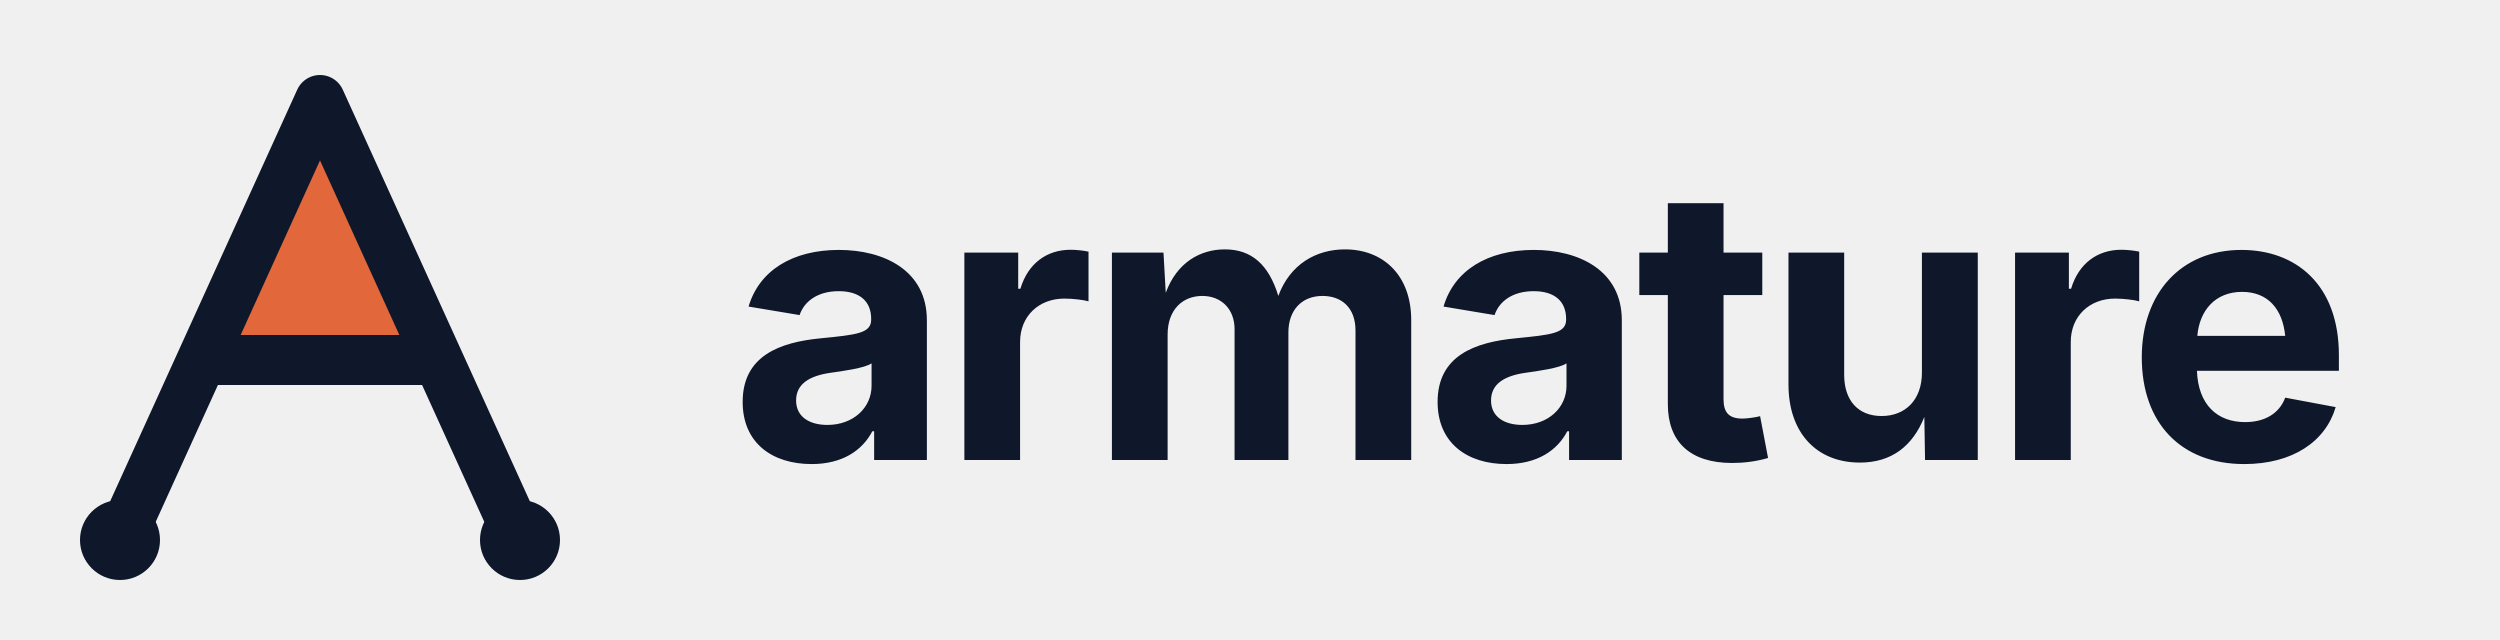
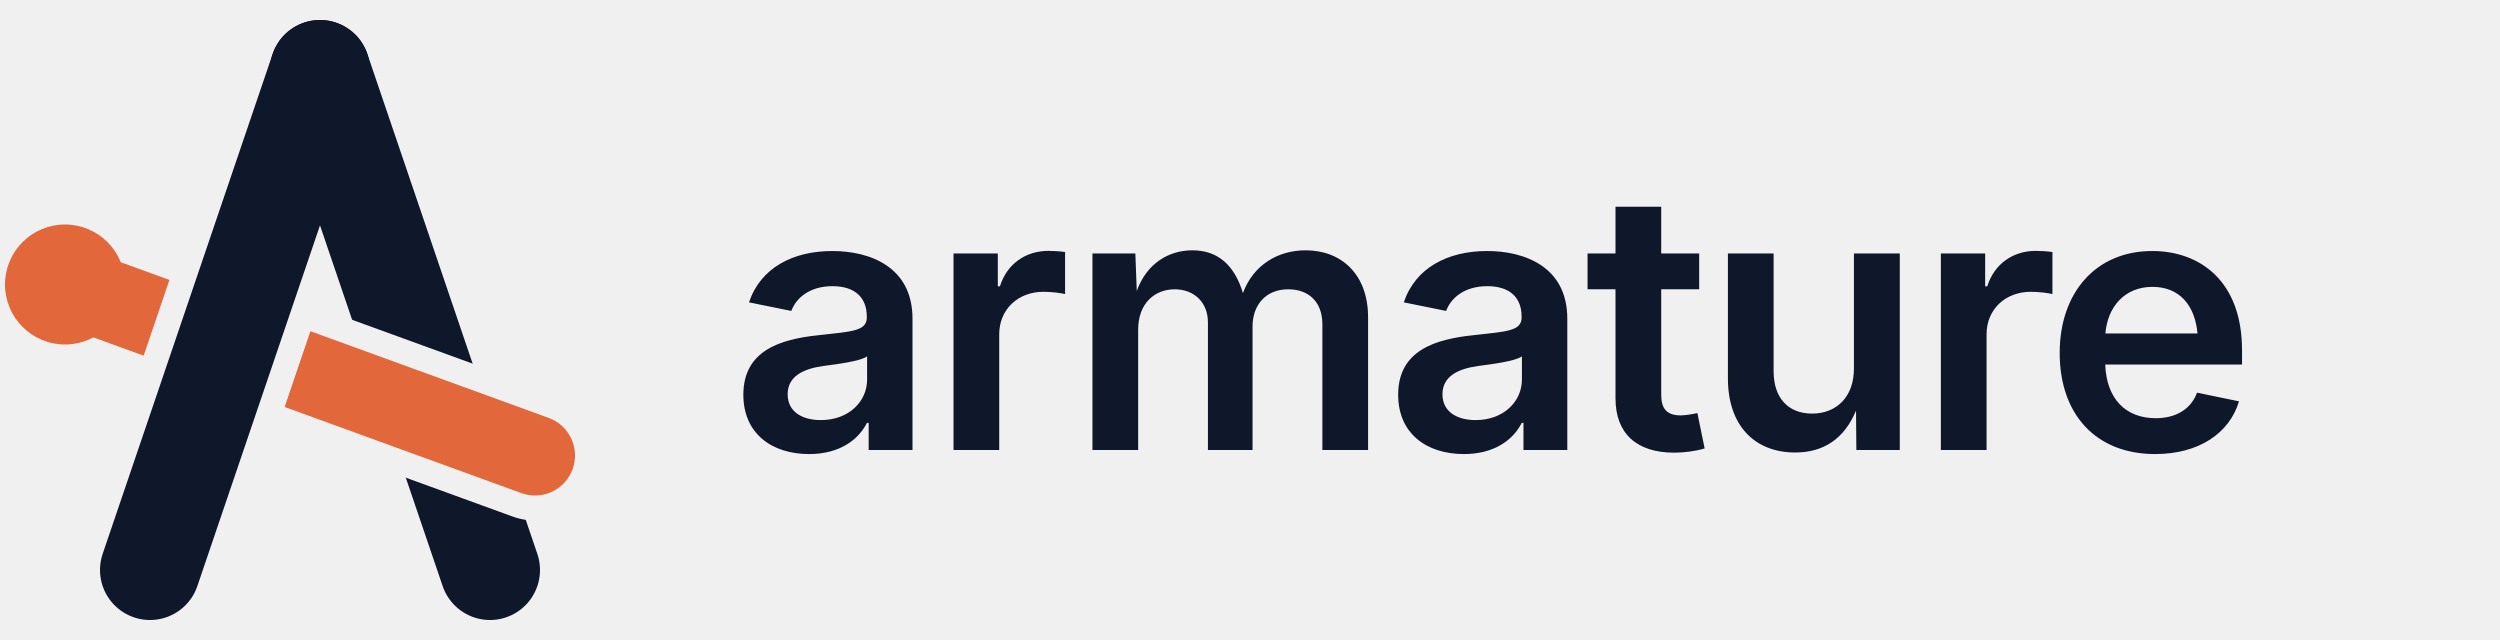
<svg xmlns="http://www.w3.org/2000/svg" viewBox="0 0 500 128" role="img" aria-label="Armature">
-   <polygon points="64,20 40.4,72 87.6,72" fill="#E2673A" />
-   <path d="M24 108 64 20 104 108M40.4 72h47.2" fill="none" stroke="#0f172a" stroke-width="10" stroke-linecap="round" stroke-linejoin="round" />
-   <circle cx="24" cy="108" r="8" fill="#0f172a" />
-   <circle cx="104" cy="108" r="8" fill="#0f172a" />
-   <text x="146" y="92" fill="#0f172a" font-family="ui-sans-serif, -apple-system, BlinkMacSystemFont, 'Segoe UI', Inter, Helvetica, Arial, sans-serif" font-size="76" font-weight="650" letter-spacing="-2">armature</text>
+   <defs>
+     <mask id="armature-under-bar" maskUnits="userSpaceOnUse" x="0" y="0" width="128" height="128">
+       <rect width="128" height="128" fill="#fff" />
+       <path d="M13.0 56.9 107.0 91.1" stroke="#000" stroke-width="26" stroke-linecap="round" />
+     </mask>
+     <mask id="armature-under-leg" maskUnits="userSpaceOnUse" x="0" y="0" width="128" height="128">
+       <rect width="128" height="128" fill="#fff" />
+       <path d="M64 14 30 114" stroke="#000" stroke-width="30" stroke-linecap="round" />
+     </mask>
+   </defs>
+   <path d="M64 14 98 114" stroke="#0f172a" stroke-width="20" stroke-linecap="round" mask="url(#armature-under-bar)" />
+   <path d="M13.0 56.9 107.0 91.1" stroke="#E2673A" stroke-width="16" stroke-linecap="round" mask="url(#armature-under-leg)" />
+   <path d="M64 14 30 114" stroke="#0f172a" stroke-width="20" stroke-linecap="round" />
+   <circle cx="13.0" cy="56.9" r="12" fill="#E2673A" />
+   <text x="146" y="90" fill="#0f172a" font-family="ui-sans-serif, -apple-system, BlinkMacSystemFont, 'Segoe UI', Inter, Helvetica, Arial, sans-serif" font-size="72" font-weight="600" letter-spacing="-1.5">armature</text>
</svg>
